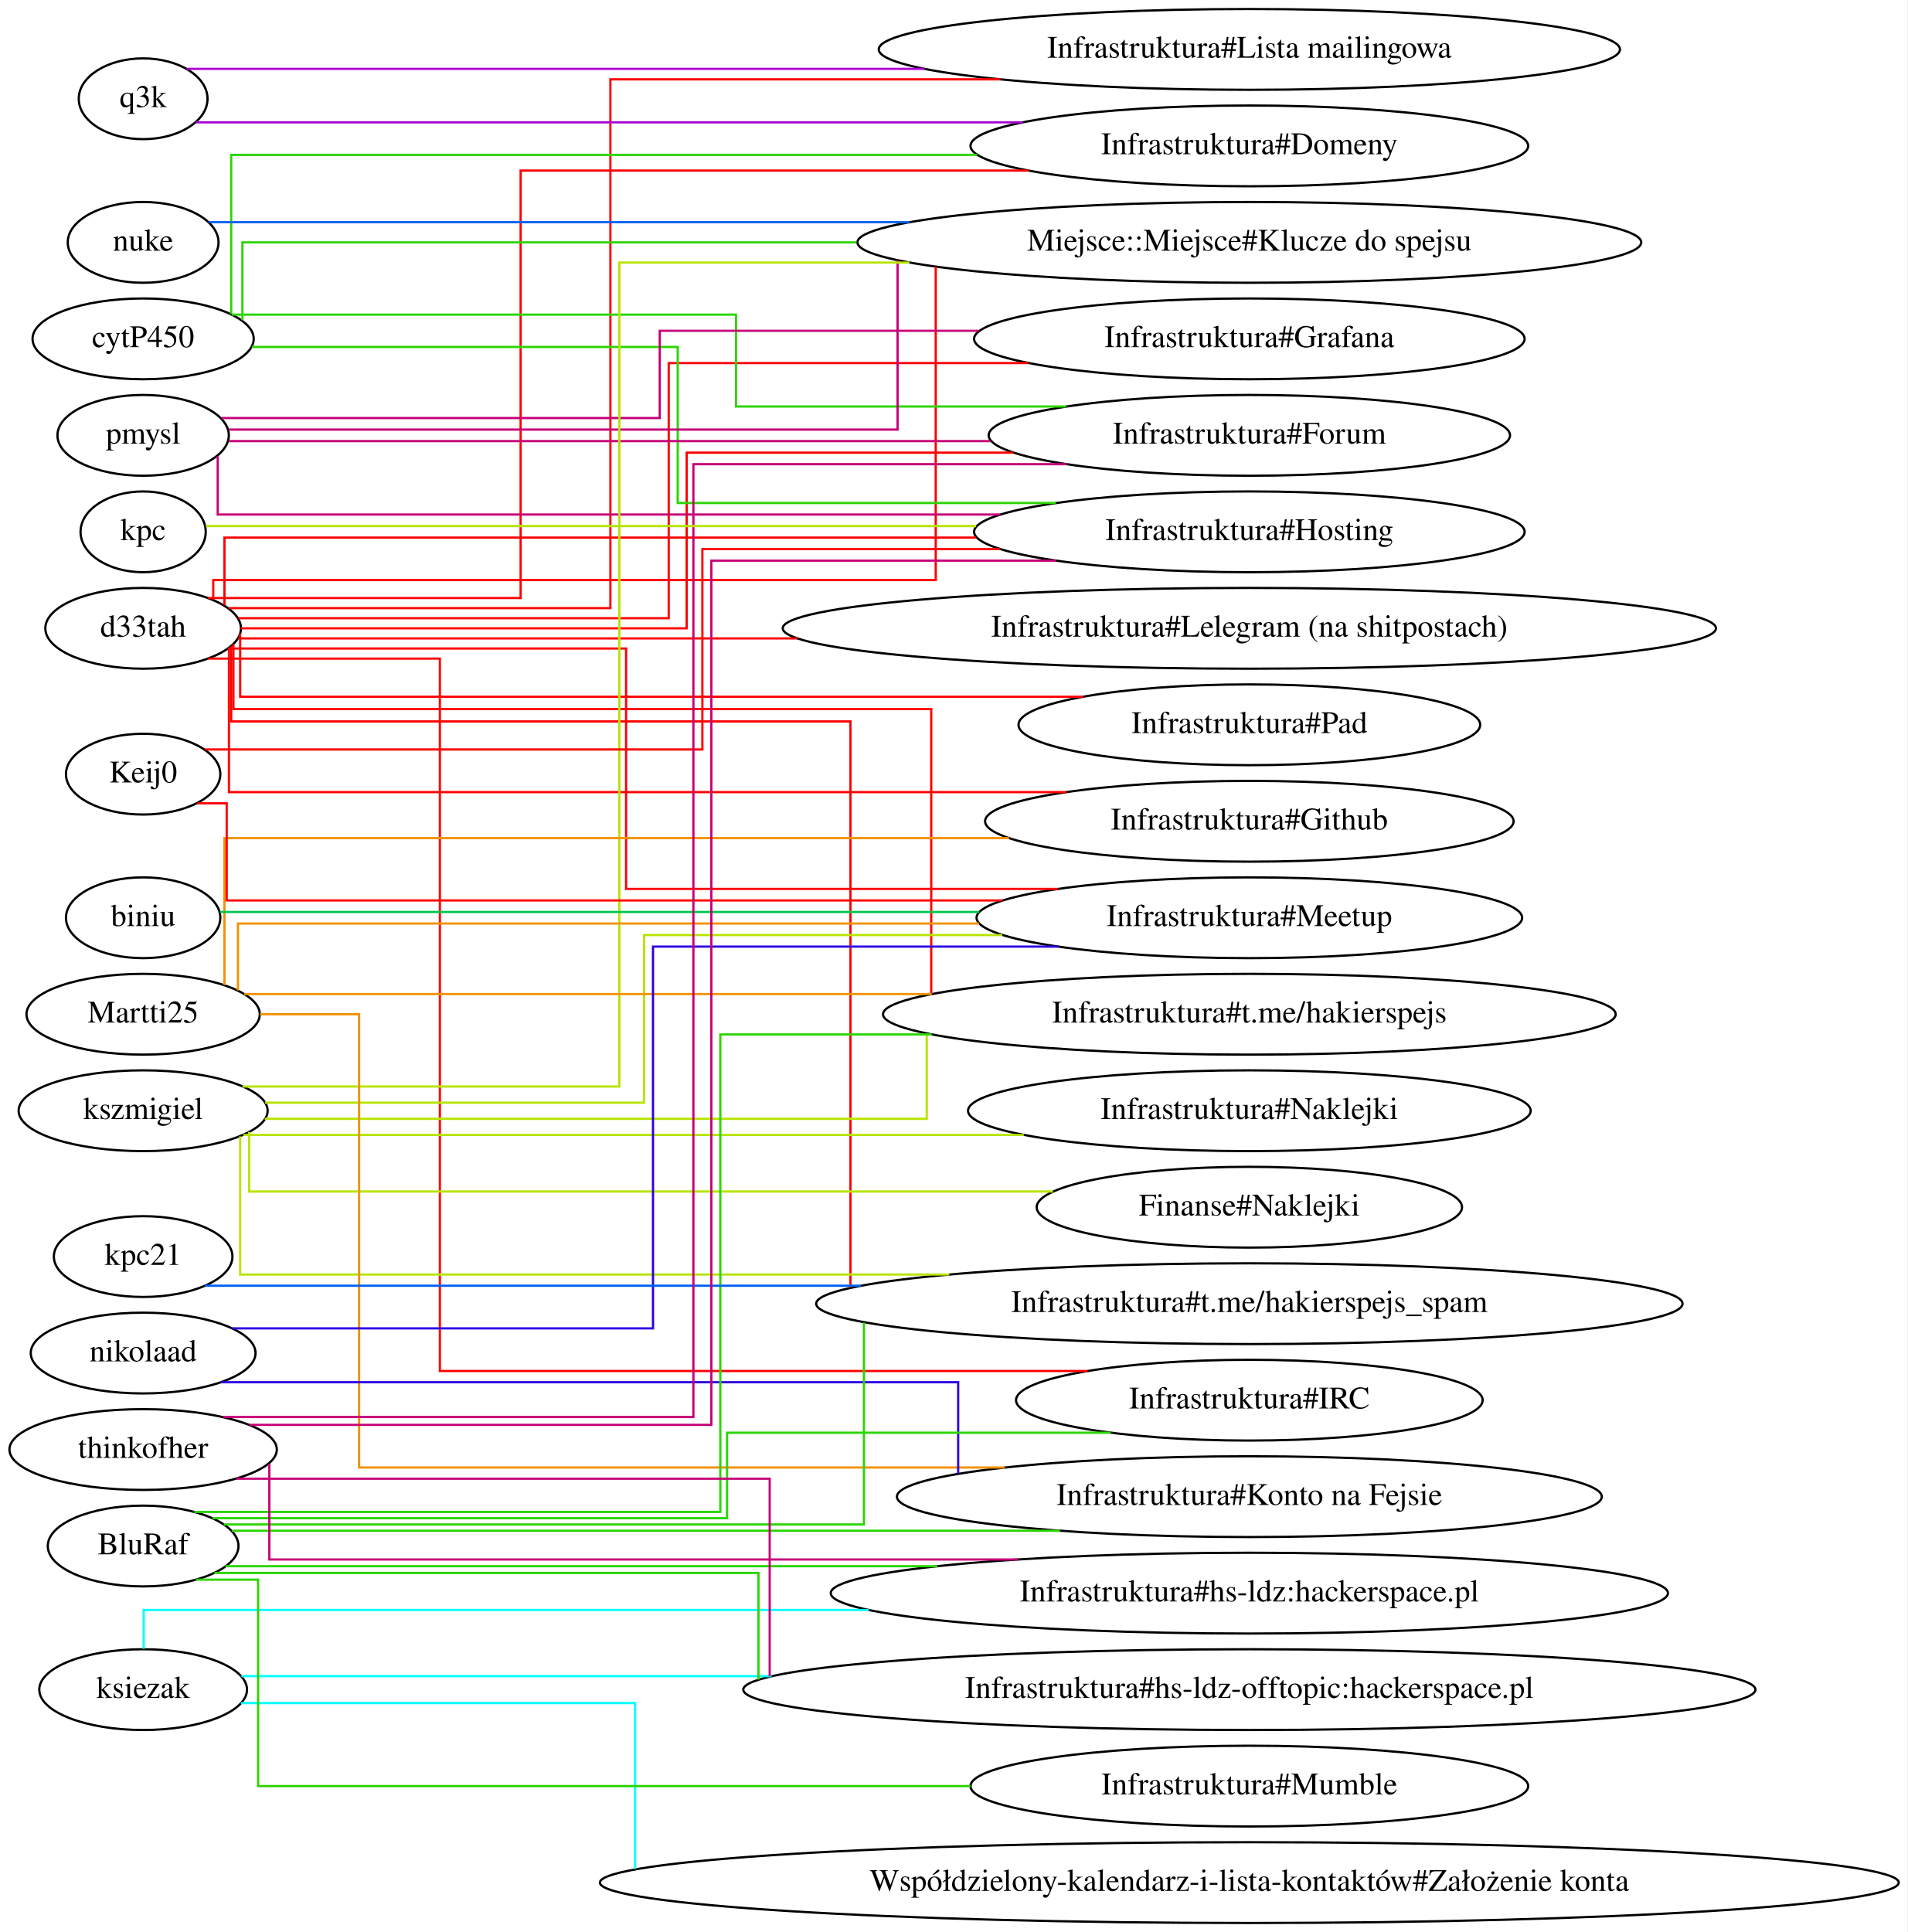
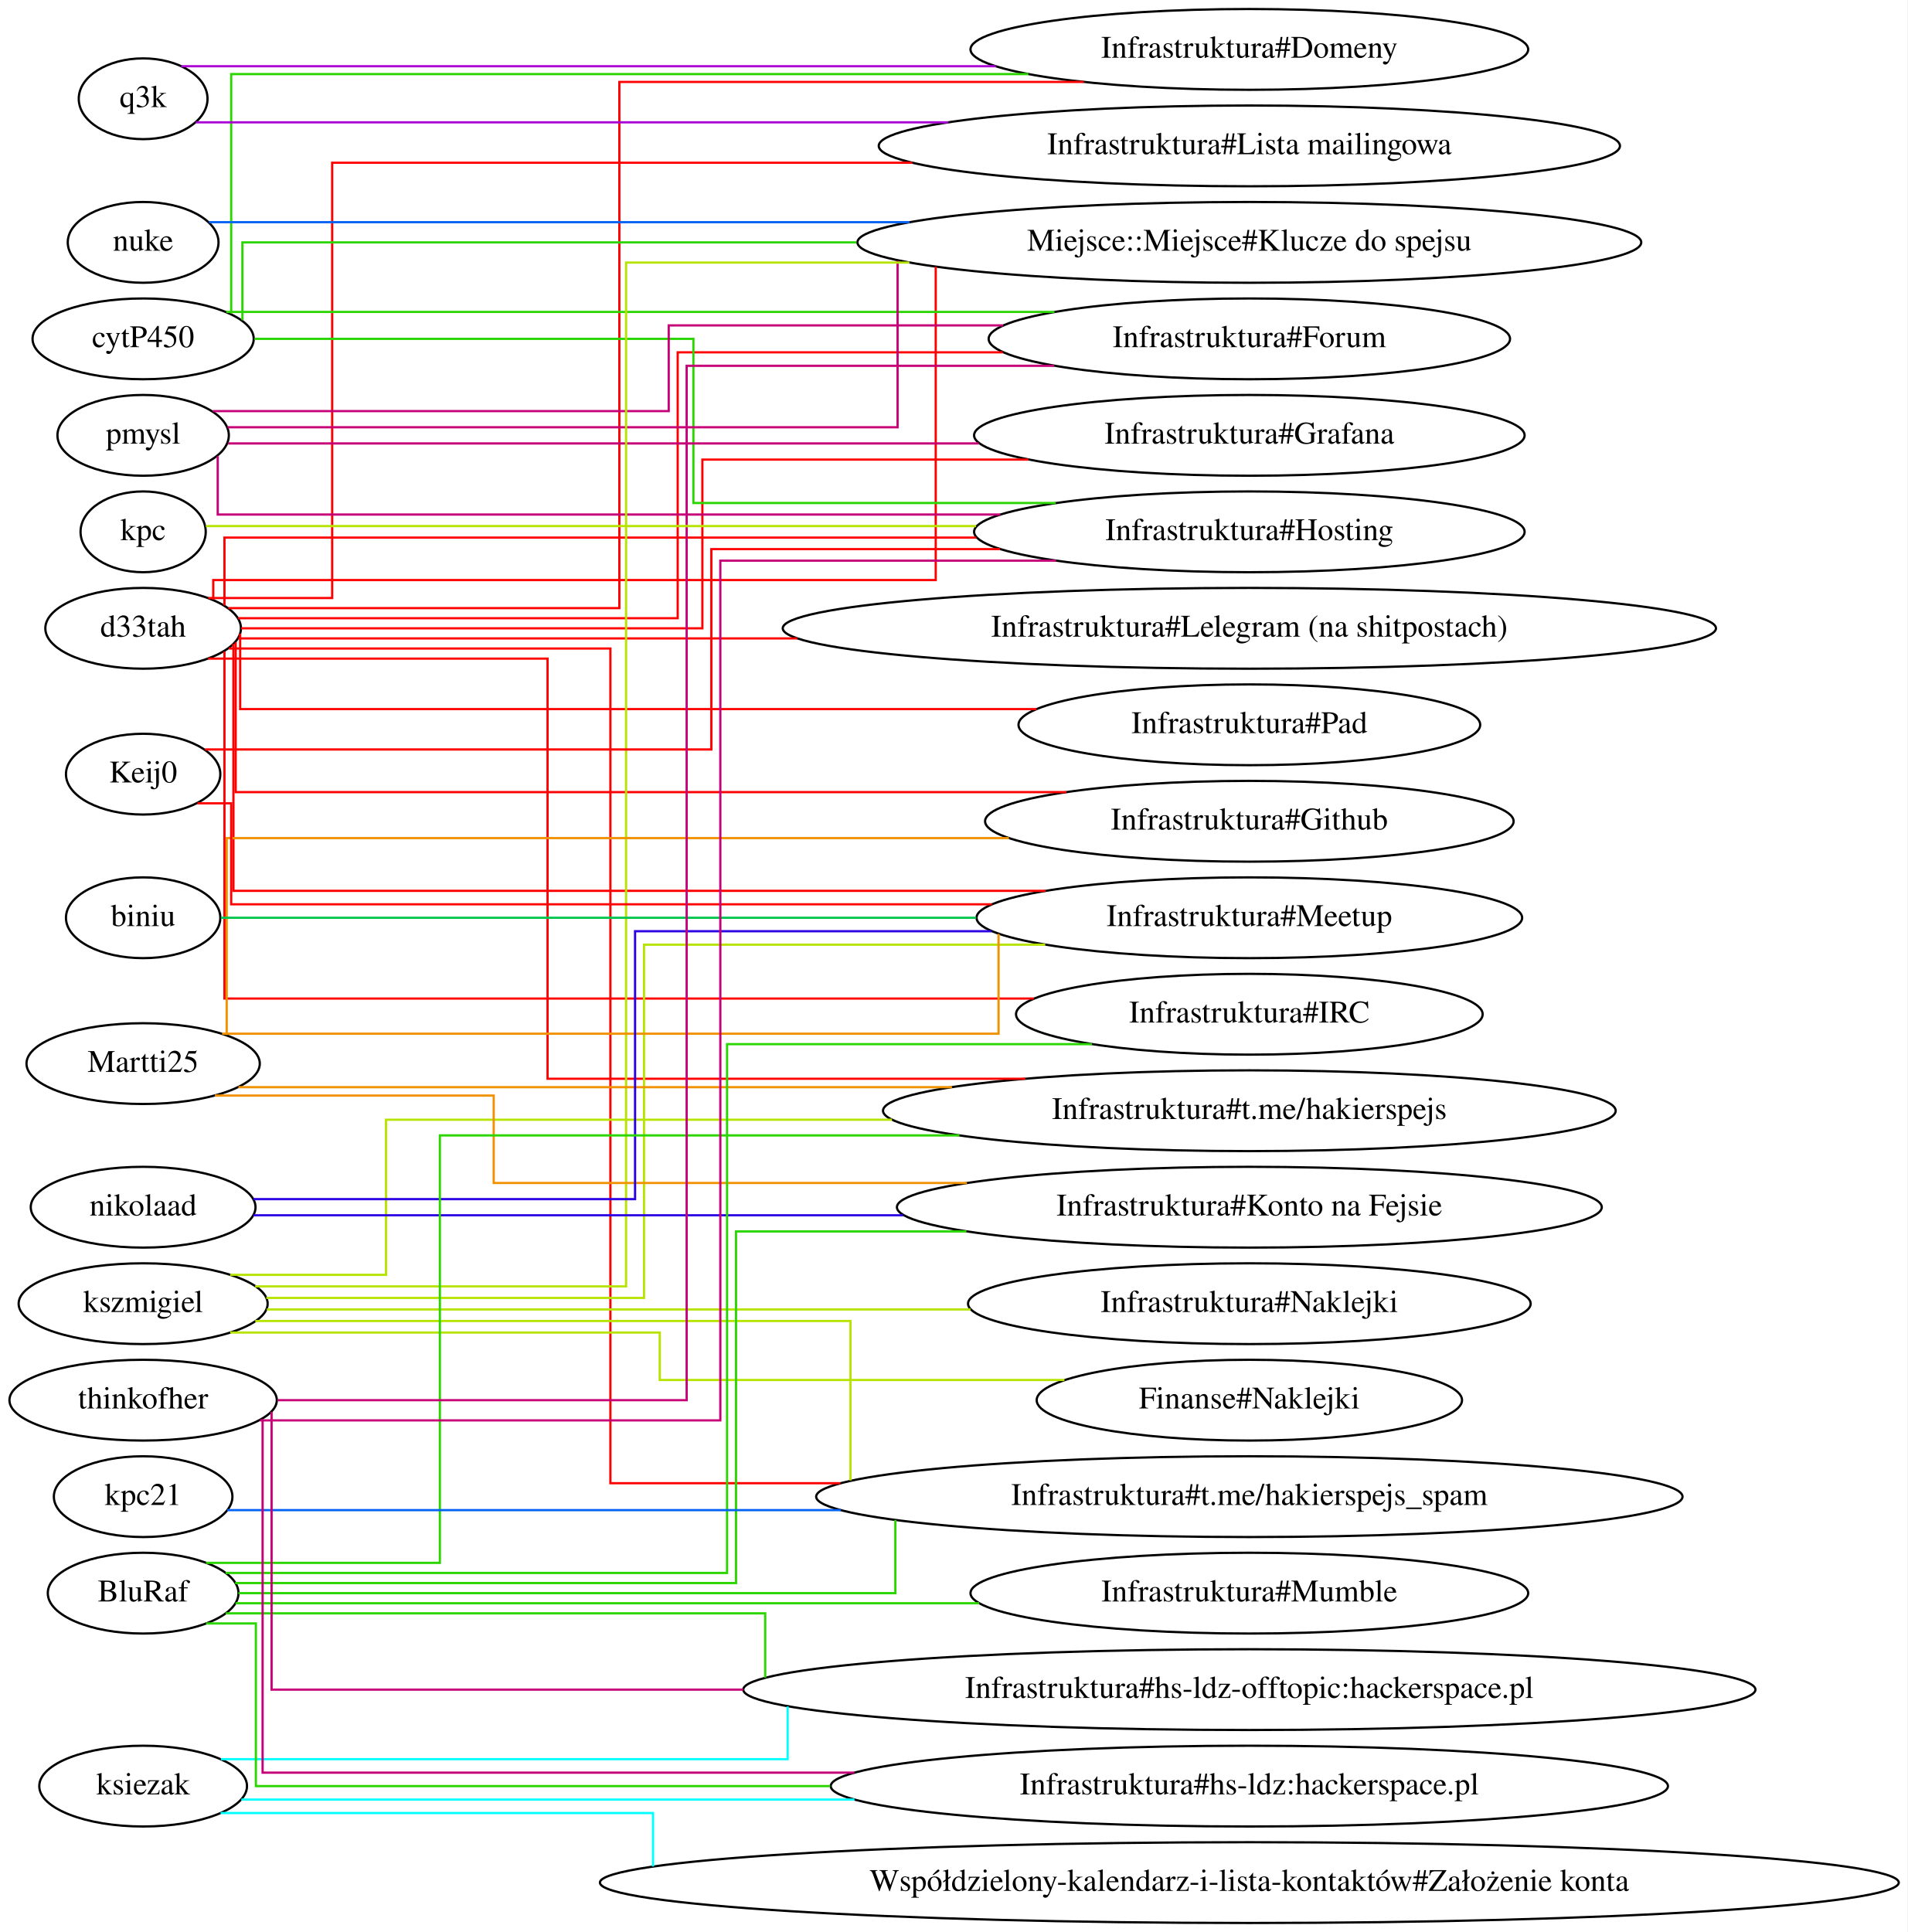
<svg xmlns="http://www.w3.org/2000/svg" width="850pt" height="861pt" viewBox="0.00 0.00 850.04 861.00">
  <g id="graph0" class="graph" transform="scale(1 1) rotate(0) translate(4 857)">
    <polygon fill="#ffffff" stroke="transparent" points="-4,4 -4,-857 846.038,-857 846.038,4 -4,4" />
    <g id="node1" class="node">
      <ellipse fill="none" stroke="#000000" cx="59.795" cy="-577" rx="43.592" ry="18" />
      <text text-anchor="middle" x="59.795" y="-573.3" font-family="Times,serif" font-size="14.00" fill="#000000">d33tah</text>
    </g>
    <g id="node2" class="node">
      <ellipse fill="none" stroke="#000000" cx="552.814" cy="-491" rx="117.779" ry="18" />
      <text text-anchor="middle" x="552.814" y="-487.3" font-family="Times,serif" font-size="14.00" fill="#000000">Infrastruktura#Github</text>
    </g>
    <g id="edge1" class="edge">
-       <path fill="none" stroke="#ff0000" d="M98.038,-568.339C98.038,-549.002 98.038,-504 98.038,-504 98.038,-504 340.375,-504 471.247,-504" />
+       <path fill="none" stroke="#ff0000" d="M101.038,-570.776C101.038,-553.123 101.038,-504 101.038,-504 101.038,-504 341.133,-504 471.262,-504" />
    </g>
    <g id="node3" class="node">
-       <ellipse fill="none" stroke="#000000" cx="552.814" cy="-233" rx="103.981" ry="18" />
-       <text text-anchor="middle" x="552.814" y="-229.3" font-family="Times,serif" font-size="14.00" fill="#000000">Infrastruktura#IRC</text>
+       <ellipse fill="none" stroke="#000000" cx="552.814" cy="-362" rx="163.271" ry="18" />
+       <text text-anchor="middle" x="552.814" y="-358.3" font-family="Times,serif" font-size="14.00" fill="#000000">Infrastruktura#t.me/hakierspejs</text>
    </g>
    <g id="edge2" class="edge">
-       <path fill="none" stroke="#ff0000" d="M88.816,-563.5C127.744,-563.5 192.038,-563.5 192.038,-563.5 192.038,-563.5 192.038,-246 192.038,-246 192.038,-246 375.389,-246 480.673,-246" />
+       <path fill="none" stroke="#ff0000" d="M88.754,-563.5C139.704,-563.5 240.038,-563.5 240.038,-563.5 240.038,-563.5 240.038,-376.25 240.038,-376.25 240.038,-376.25 361.454,-376.25 452.99,-376.25" />
    </g>
    <g id="node4" class="node">
+       <ellipse fill="none" stroke="#000000" cx="552.814" cy="-749" rx="174.669" ry="18" />
+       <text text-anchor="middle" x="552.814" y="-745.3" font-family="Times,serif" font-size="14.00" fill="#000000">Miejsce::Miejsce#Klucze do spejsu</text>
+     </g>
+     <g id="edge3" class="edge">
+       <path fill="none" stroke="#ff0000" d="M91.038,-589.755C91.038,-594.385 91.038,-598.5 91.038,-598.5 91.038,-598.5 413.038,-598.5 413.038,-598.5 413.038,-598.5 413.038,-703.668 413.038,-738.176" />
+     </g>
+     <g id="node5" class="node">
+       <ellipse fill="none" stroke="#000000" cx="552.814" cy="-706" rx="116.18" ry="18" />
+       <text text-anchor="middle" x="552.814" y="-702.3" font-family="Times,serif" font-size="14.00" fill="#000000">Infrastruktura#Forum</text>
+     </g>
+     <g id="edge4" class="edge">
+       <path fill="none" stroke="#ff0000" d="M102.113,-581.5C170.575,-581.5 298.038,-581.5 298.038,-581.5 298.038,-581.5 298.038,-700 298.038,-700 298.038,-700 373.962,-700 442.917,-700" />
+     </g>
+     <g id="node6" class="node">
+       <ellipse fill="none" stroke="#000000" cx="552.814" cy="-448" rx="121.578" ry="18" />
+       <text text-anchor="middle" x="552.814" y="-444.3" font-family="Times,serif" font-size="14.00" fill="#000000">Infrastruktura#Meetup</text>
+     </g>
+     <g id="edge5" class="edge">
+       <path fill="none" stroke="#ff0000" d="M100.038,-570.032C100.038,-544.844 100.038,-460 100.038,-460 100.038,-460 329.829,-460 462.004,-460" />
+     </g>
+     <g id="node7" class="node">
+       <ellipse fill="none" stroke="#000000" cx="552.814" cy="-405" rx="103.981" ry="18" />
+       <text text-anchor="middle" x="552.814" y="-401.3" font-family="Times,serif" font-size="14.00" fill="#000000">Infrastruktura#IRC</text>
+     </g>
+     <g id="edge6" class="edge">
+       <path fill="none" stroke="#ff0000" d="M96.038,-566.678C96.038,-530.556 96.038,-412 96.038,-412 96.038,-412 322.803,-412 456.78,-412" />
+     </g>
+     <g id="node8" class="node">
      <ellipse fill="none" stroke="#000000" cx="552.814" cy="-620" rx="122.678" ry="18" />
      <text text-anchor="middle" x="552.814" y="-616.3" font-family="Times,serif" font-size="14.00" fill="#000000">Infrastruktura#Hosting</text>
    </g>
-     <g id="edge3" class="edge">
+     <g id="edge7" class="edge">
      <path fill="none" stroke="#ff0000" d="M96.038,-587.202C96.038,-599.178 96.038,-617.429 96.038,-617.429 96.038,-617.429 295.693,-617.429 431.006,-617.429" />
    </g>
-     <g id="node5" class="node">
-       <ellipse fill="none" stroke="#000000" cx="552.814" cy="-706" rx="122.678" ry="18" />
-       <text text-anchor="middle" x="552.814" y="-702.3" font-family="Times,serif" font-size="14.00" fill="#000000">Infrastruktura#Grafana</text>
-     </g>
-     <g id="edge4" class="edge">
-       <path fill="none" stroke="#ff0000" d="M102.214,-581.5C169.717,-581.5 294.038,-581.5 294.038,-581.5 294.038,-581.5 294.038,-695.2 294.038,-695.2 294.038,-695.2 381.114,-695.2 454.243,-695.2" />
-     </g>
-     <g id="node6" class="node">
-       <ellipse fill="none" stroke="#000000" cx="552.814" cy="-835" rx="165.171" ry="18" />
-       <text text-anchor="middle" x="552.814" y="-831.3" font-family="Times,serif" font-size="14.00" fill="#000000">Infrastruktura#Lista mailingowa</text>
-     </g>
-     <g id="edge5" class="edge">
-       <path fill="none" stroke="#ff0000" d="M97.99,-586C158.108,-586 268.038,-586 268.038,-586 268.038,-586 268.038,-821.667 268.038,-821.667 268.038,-821.667 361.936,-821.667 441.897,-821.667" />
-     </g>
-     <g id="node7" class="node">
-       <ellipse fill="none" stroke="#000000" cx="552.814" cy="-276" rx="193.066" ry="18" />
-       <text text-anchor="middle" x="552.814" y="-272.3" font-family="Times,serif" font-size="14.00" fill="#000000">Infrastruktura#t.me/hakierspejs_spam</text>
-     </g>
-     <g id="edge6" class="edge">
-       <path fill="none" stroke="#ff0000" d="M99.038,-568.998C99.038,-556.939 99.038,-535.5 99.038,-535.5 99.038,-535.5 375.038,-535.5 375.038,-535.5 375.038,-535.5 375.038,-325.123 375.038,-283.211" />
-     </g>
-     <g id="node8" class="node">
-       <ellipse fill="none" stroke="#000000" cx="552.814" cy="-448" rx="121.578" ry="18" />
-       <text text-anchor="middle" x="552.814" y="-444.3" font-family="Times,serif" font-size="14.00" fill="#000000">Infrastruktura#Meetup</text>
-     </g>
-     <g id="edge7" class="edge">
-       <path fill="none" stroke="#ff0000" d="M97.78,-568C159.572,-568 275.038,-568 275.038,-568 275.038,-568 275.038,-460.857 275.038,-460.857 275.038,-460.857 385.931,-460.857 467.584,-460.857" />
-     </g>
    <g id="node9" class="node">
+       <ellipse fill="none" stroke="#000000" cx="552.814" cy="-835" rx="124.278" ry="18" />
+       <text text-anchor="middle" x="552.814" y="-831.3" font-family="Times,serif" font-size="14.00" fill="#000000">Infrastruktura#Domeny</text>
+     </g>
+     <g id="edge8" class="edge">
+       <path fill="none" stroke="#ff0000" d="M97.74,-586C158.788,-586 272.038,-586 272.038,-586 272.038,-586 272.038,-820.5 272.038,-820.5 272.038,-820.5 395.854,-820.5 479.043,-820.5" />
+     </g>
+     <g id="node10" class="node">
+       <ellipse fill="none" stroke="#000000" cx="552.814" cy="-792" rx="165.171" ry="18" />
+       <text text-anchor="middle" x="552.814" y="-788.3" font-family="Times,serif" font-size="14.00" fill="#000000">Infrastruktura#Lista mailingowa</text>
+     </g>
+     <g id="edge9" class="edge">
+       <path fill="none" stroke="#ff0000" d="M88.787,-590.5C113.155,-590.5 144.038,-590.5 144.038,-590.5 144.038,-590.5 144.038,-784.5 144.038,-784.5 144.038,-784.5 286.022,-784.5 402.632,-784.5" />
+     </g>
+     <g id="node11" class="node">
      <ellipse fill="none" stroke="#000000" cx="552.814" cy="-534" rx="102.882" ry="18" />
      <text text-anchor="middle" x="552.814" y="-530.3" font-family="Times,serif" font-size="14.00" fill="#000000">Infrastruktura#Pad</text>
    </g>
-     <g id="edge8" class="edge">
-       <path fill="none" stroke="#ff0000" d="M103.038,-574.607C103.038,-567.417 103.038,-546.5 103.038,-546.5 103.038,-546.5 351.12,-546.5 478.794,-546.5" />
-     </g>
-     <g id="node10" class="node">
-       <ellipse fill="none" stroke="#000000" cx="552.814" cy="-405" rx="163.271" ry="18" />
-       <text text-anchor="middle" x="552.814" y="-401.3" font-family="Times,serif" font-size="14.00" fill="#000000">Infrastruktura#t.me/hakierspejs</text>
-     </g>
-     <g id="edge9" class="edge">
-       <path fill="none" stroke="#ff0000" d="M100.038,-570.059C100.038,-559.598 100.038,-541 100.038,-541 100.038,-541 411.038,-541 411.038,-541 411.038,-541 411.038,-444.18 411.038,-413.923" />
-     </g>
-     <g id="node11" class="node">
-       <ellipse fill="none" stroke="#000000" cx="552.814" cy="-792" rx="124.278" ry="18" />
-       <text text-anchor="middle" x="552.814" y="-788.3" font-family="Times,serif" font-size="14.00" fill="#000000">Infrastruktura#Domeny</text>
-     </g>
    <g id="edge10" class="edge">
-       <path fill="none" stroke="#ff0000" d="M88.717,-590.5C136.82,-590.5 228.038,-590.5 228.038,-590.5 228.038,-590.5 228.038,-781 228.038,-781 228.038,-781 358.899,-781 454.489,-781" />
+       <path fill="none" stroke="#ff0000" d="M103.038,-574.638C103.038,-566.629 103.038,-541 103.038,-541 103.038,-541 326.018,-541 457.978,-541" />
    </g>
    <g id="node12" class="node">
-       <ellipse fill="none" stroke="#000000" cx="552.814" cy="-663" rx="116.18" ry="18" />
-       <text text-anchor="middle" x="552.814" y="-659.3" font-family="Times,serif" font-size="14.00" fill="#000000">Infrastruktura#Forum</text>
+       <ellipse fill="none" stroke="#000000" cx="552.814" cy="-663" rx="122.678" ry="18" />
+       <text text-anchor="middle" x="552.814" y="-659.3" font-family="Times,serif" font-size="14.00" fill="#000000">Infrastruktura#Grafana</text>
    </g>
    <g id="edge11" class="edge">
-       <path fill="none" stroke="#ff0000" d="M103.383,-577C173.126,-577 302.038,-577 302.038,-577 302.038,-577 302.038,-655.286 302.038,-655.286 302.038,-655.286 378.925,-655.286 447.552,-655.286" />
+       <path fill="none" stroke="#ff0000" d="M103.495,-577C174.977,-577 309.038,-577 309.038,-577 309.038,-577 309.038,-652.2 309.038,-652.2 309.038,-652.2 386.707,-652.2 454.363,-652.2" />
    </g>
    <g id="node13" class="node">
-       <ellipse fill="none" stroke="#000000" cx="552.814" cy="-749" rx="174.669" ry="18" />
-       <text text-anchor="middle" x="552.814" y="-745.3" font-family="Times,serif" font-size="14.00" fill="#000000">Miejsce::Miejsce#Klucze do spejsu</text>
-     </g>
-     <g id="edge12" class="edge">
-       <path fill="none" stroke="#ff0000" d="M91.038,-589.755C91.038,-594.385 91.038,-598.5 91.038,-598.5 91.038,-598.5 413.038,-598.5 413.038,-598.5 413.038,-598.5 413.038,-703.668 413.038,-738.176" />
-     </g>
-     <g id="node14" class="node">
      <ellipse fill="none" stroke="#000000" cx="552.814" cy="-577" rx="207.963" ry="18" />
      <text text-anchor="middle" x="552.814" y="-573.3" font-family="Times,serif" font-size="14.00" fill="#000000">Infrastruktura#Lelegram (na shitpostach)</text>
    </g>
+     <g id="edge12" class="edge">
+       <path fill="none" stroke="#ff0000" d="M102.256,-572.5C157.787,-572.5 258.898,-572.5 351.284,-572.5" />
+     </g>
+     <g id="node14" class="node">
+       <ellipse fill="none" stroke="#000000" cx="552.814" cy="-190" rx="193.066" ry="18" />
+       <text text-anchor="middle" x="552.814" y="-186.3" font-family="Times,serif" font-size="14.00" fill="#000000">Infrastruktura#t.me/hakierspejs_spam</text>
+     </g>
    <g id="edge13" class="edge">
-       <path fill="none" stroke="#ff0000" d="M102.256,-572.5C157.787,-572.5 258.898,-572.5 351.284,-572.5" />
+       <path fill="none" stroke="#ff0000" d="M97.99,-568C158.108,-568 268.038,-568 268.038,-568 268.038,-568 268.038,-196 268.038,-196 268.038,-196 314.812,-196 370.446,-196" />
    </g>
    <g id="node15" class="node">
      <ellipse fill="none" stroke="#000000" cx="59.795" cy="-706" rx="49.291" ry="18" />
      <text text-anchor="middle" x="59.795" y="-702.3" font-family="Times,serif" font-size="14.00" fill="#000000">cytP450</text>
    </g>
+     <g id="edge14" class="edge">
+       <path fill="none" stroke="#2bd500" d="M104.038,-714.291C104.038,-726.786 104.038,-749 104.038,-749 104.038,-749 251.76,-749 377.699,-749" />
+     </g>
+     <g id="edge15" class="edge">
+       <path fill="none" stroke="#2bd500" d="M96.851,-718C174.67,-718 356.895,-718 465.955,-718" />
+     </g>
    <g id="edge17" class="edge">
-       <path fill="none" stroke="#2bd500" d="M108.294,-702.4C177.953,-702.4 298.038,-702.4 298.038,-702.4 298.038,-702.4 298.038,-632.857 298.038,-632.857 298.038,-632.857 392.646,-632.857 466.558,-632.857" />
-     </g>
-     <g id="edge15" class="edge">
-       <path fill="none" stroke="#2bd500" d="M99.038,-717.059C99.038,-739.441 99.038,-788 99.038,-788 99.038,-788 297.089,-788 431.508,-788" />
-     </g>
-     <g id="edge14" class="edge">
-       <path fill="none" stroke="#2bd500" d="M99.355,-716.8C173.07,-716.8 324.038,-716.8 324.038,-716.8 324.038,-716.8 324.038,-675.857 324.038,-675.857 324.038,-675.857 405.488,-675.857 471.189,-675.857" />
+       <path fill="none" stroke="#2bd500" d="M109.423,-706C181.084,-706 305.038,-706 305.038,-706 305.038,-706 305.038,-632.857 305.038,-632.857 305.038,-632.857 394.994,-632.857 466.502,-632.857" />
    </g>
    <g id="edge16" class="edge">
-       <path fill="none" stroke="#2bd500" d="M104.038,-714.291C104.038,-726.786 104.038,-749 104.038,-749 104.038,-749 251.76,-749 377.699,-749" />
+       <path fill="none" stroke="#2bd500" d="M99.038,-717.314C99.038,-746.849 99.038,-824 99.038,-824 99.038,-824 320.892,-824 454.351,-824" />
    </g>
    <g id="node16" class="node">
      <ellipse fill="none" stroke="#000000" cx="59.795" cy="-749" rx="33.595" ry="18" />
      <text text-anchor="middle" x="59.795" y="-745.3" font-family="Times,serif" font-size="14.00" fill="#000000">nuke</text>
    </g>
    <g id="edge18" class="edge">
      <path fill="none" stroke="#0061f2" d="M89.159,-758C149.38,-758 290.525,-758 401.378,-758" />
    </g>
    <g id="node17" class="node">
      <ellipse fill="none" stroke="#000000" cx="59.795" cy="-663" rx="38.194" ry="18" />
      <text text-anchor="middle" x="59.795" y="-659.3" font-family="Times,serif" font-size="14.00" fill="#000000">pmysl</text>
    </g>
+     <g id="edge19" class="edge">
+       <path fill="none" stroke="#c60077" d="M97.387,-666.6C185.129,-666.6 396.038,-666.6 396.038,-666.6 396.038,-666.6 396.038,-719.956 396.038,-740.798" />
+     </g>
+     <g id="edge21" class="edge">
+       <path fill="none" stroke="#c60077" d="M90.9,-673.8C154.619,-673.8 294.038,-673.8 294.038,-673.8 294.038,-673.8 294.038,-712 294.038,-712 294.038,-712 372.54,-712 443.07,-712" />
+     </g>
    <g id="edge22" class="edge">
      <path fill="none" stroke="#c60077" d="M93.038,-653.729C93.038,-643.274 93.038,-627.714 93.038,-627.714 93.038,-627.714 305.748,-627.714 441.808,-627.714" />
    </g>
-     <g id="edge19" class="edge">
-       <path fill="none" stroke="#c60077" d="M94.764,-670.714C159.174,-670.714 290.038,-670.714 290.038,-670.714 290.038,-670.714 290.038,-709.6 290.038,-709.6 290.038,-709.6 363.114,-709.6 432.193,-709.6" />
-     </g>
    <g id="edge20" class="edge">
-       <path fill="none" stroke="#c60077" d="M98.071,-660.429C170.017,-660.429 328.013,-660.429 437.415,-660.429" />
-     </g>
-     <g id="edge21" class="edge">
-       <path fill="none" stroke="#c60077" d="M98.039,-665.571C186.168,-665.571 396.038,-665.571 396.038,-665.571 396.038,-665.571 396.038,-720.119 396.038,-741" />
+       <path fill="none" stroke="#c60077" d="M97.662,-659.4C168.294,-659.4 322.871,-659.4 432.235,-659.4" />
    </g>
    <g id="node18" class="node">
-       <ellipse fill="none" stroke="#000000" cx="59.795" cy="-362" rx="55.491" ry="18" />
-       <text text-anchor="middle" x="59.795" y="-358.3" font-family="Times,serif" font-size="14.00" fill="#000000">kszmigiel</text>
+       <ellipse fill="none" stroke="#000000" cx="59.795" cy="-276" rx="55.491" ry="18" />
+       <text text-anchor="middle" x="59.795" y="-272.3" font-family="Times,serif" font-size="14.00" fill="#000000">kszmigiel</text>
    </g>
    <g id="edge23" class="edge">
-       <path fill="none" stroke="#b6e400" d="M103.038,-350.594C103.038,-330.062 103.038,-289 103.038,-289 103.038,-289 286.502,-289 419.084,-289" />
+       <path fill="none" stroke="#b6e400" d="M98.567,-288.857C129.627,-288.857 168.038,-288.857 168.038,-288.857 168.038,-288.857 168.038,-358 168.038,-358 168.038,-358 287.679,-358 393.533,-358" />
+     </g>
+     <g id="edge25" class="edge">
+       <path fill="none" stroke="#b6e400" d="M109.717,-283.714C173.302,-283.714 275.038,-283.714 275.038,-283.714 275.038,-283.714 275.038,-740 275.038,-740 275.038,-740 336.327,-740 401.327,-740" />
+     </g>
+     <g id="edge26" class="edge">
+       <path fill="none" stroke="#b6e400" d="M114.692,-278.571C180.792,-278.571 283.038,-278.571 283.038,-278.571 283.038,-278.571 283.038,-436 283.038,-436 283.038,-436 383.537,-436 461.856,-436" />
+     </g>
+     <g id="edge28" class="edge">
+       <path fill="none" stroke="#b6e400" d="M109.746,-268.286C198.636,-268.286 375.038,-268.286 375.038,-268.286 375.038,-268.286 375.038,-216.605 375.038,-197.225" />
+     </g>
+     <g id="node19" class="node">
+       <ellipse fill="none" stroke="#000000" cx="552.814" cy="-276" rx="125.378" ry="18" />
+       <text text-anchor="middle" x="552.814" y="-272.3" font-family="Times,serif" font-size="14.00" fill="#000000">Infrastruktura#Naklejki</text>
    </g>
    <g id="edge24" class="edge">
-       <path fill="none" stroke="#b6e400" d="M114.121,-365.6C180.201,-365.6 283.038,-365.6 283.038,-365.6 283.038,-365.6 283.038,-440.286 283.038,-440.286 283.038,-440.286 368.101,-440.286 442.697,-440.286" />
+       <path fill="none" stroke="#b6e400" d="M114.915,-273.429C190.297,-273.429 327.681,-273.429 428.529,-273.429" />
+     </g>
+     <g id="node20" class="node">
+       <ellipse fill="none" stroke="#000000" cx="552.814" cy="-233" rx="94.783" ry="18" />
+       <text text-anchor="middle" x="552.814" y="-229.3" font-family="Times,serif" font-size="14.00" fill="#000000">Finanse#Naklejki</text>
    </g>
    <g id="edge27" class="edge">
-       <path fill="none" stroke="#b6e400" d="M113.981,-358.4C212.077,-358.4 409.038,-358.4 409.038,-358.4 409.038,-358.4 409.038,-383 409.038,-396.453" />
-     </g>
-     <g id="edge25" class="edge">
-       <path fill="none" stroke="#b6e400" d="M104.029,-372.8C166.232,-372.8 272.038,-372.8 272.038,-372.8 272.038,-372.8 272.038,-740 272.038,-740 272.038,-740 335.024,-740 401.331,-740" />
-     </g>
-     <g id="node19" class="node">
-       <ellipse fill="none" stroke="#000000" cx="552.814" cy="-362" rx="125.378" ry="18" />
-       <text text-anchor="middle" x="552.814" y="-358.3" font-family="Times,serif" font-size="14.00" fill="#000000">Infrastruktura#Naklejki</text>
-     </g>
-     <g id="edge26" class="edge">
-       <path fill="none" stroke="#b6e400" d="M104.416,-351.2C182.519,-351.2 345.804,-351.2 452.286,-351.2" />
-     </g>
-     <g id="node20" class="node">
-       <ellipse fill="none" stroke="#000000" cx="552.814" cy="-319" rx="94.783" ry="18" />
-       <text text-anchor="middle" x="552.814" y="-315.3" font-family="Times,serif" font-size="14.00" fill="#000000">Finanse#Naklejki</text>
-     </g>
-     <g id="edge28" class="edge">
-       <path fill="none" stroke="#b6e400" d="M107.038,-352.541C107.038,-341.875 107.038,-326 107.038,-326 107.038,-326 335.453,-326 465.275,-326" />
+       <path fill="none" stroke="#b6e400" d="M98.592,-263.143C164.21,-263.143 290.038,-263.143 290.038,-263.143 290.038,-263.143 290.038,-242 290.038,-242 290.038,-242 393.327,-242 470.391,-242" />
    </g>
    <g id="node21" class="node">
-       <ellipse fill="none" stroke="#000000" cx="59.795" cy="-104" rx="46.292" ry="18" />
-       <text text-anchor="middle" x="59.795" y="-100.3" font-family="Times,serif" font-size="14.00" fill="#000000">ksiezak</text>
+       <ellipse fill="none" stroke="#000000" cx="59.795" cy="-61" rx="46.292" ry="18" />
+       <text text-anchor="middle" x="59.795" y="-57.3" font-family="Times,serif" font-size="14.00" fill="#000000">ksiezak</text>
    </g>
    <g id="node22" class="node">
-       <ellipse fill="none" stroke="#000000" cx="552.814" cy="-147" rx="186.567" ry="18" />
-       <text text-anchor="middle" x="552.814" y="-143.3" font-family="Times,serif" font-size="14.00" fill="#000000">Infrastruktura#hs-ldz:hackerspace.pl</text>
+       <ellipse fill="none" stroke="#000000" cx="552.814" cy="-18" rx="289.449" ry="18" />
+       <text text-anchor="middle" x="552.814" y="-14.3" font-family="Times,serif" font-size="14.00" fill="#000000">Współdzielony-kalendarz-i-lista-kontaktów#Założenie konta</text>
    </g>
    <g id="edge29" class="edge">
-       <path fill="none" stroke="#00ffff" d="M60.038,-122.166C60.038,-130.9 60.038,-139.5 60.038,-139.5 60.038,-139.5 240.686,-139.5 383.228,-139.5" />
+       <path fill="none" stroke="#00ffff" d="M94.308,-49C157.879,-49 287.038,-49 287.038,-49 287.038,-49 287.038,-34.348 287.038,-25.19" />
    </g>
    <g id="node23" class="node">
      <ellipse fill="none" stroke="#000000" cx="552.814" cy="-104" rx="225.56" ry="18" />
      <text text-anchor="middle" x="552.814" y="-100.3" font-family="Times,serif" font-size="14.00" fill="#000000">Infrastruktura#hs-ldz-offtopic:hackerspace.pl</text>
    </g>
    <g id="edge30" class="edge">
-       <path fill="none" stroke="#00ffff" d="M103.547,-110C157.043,-110 251.414,-110 339.9,-110" />
+       <path fill="none" stroke="#00ffff" d="M94.443,-73C170.841,-73 347.038,-73 347.038,-73 347.038,-73 347.038,-87.321 347.038,-96.496" />
    </g>
    <g id="node24" class="node">
-       <ellipse fill="none" stroke="#000000" cx="552.814" cy="-18" rx="289.449" ry="18" />
-       <text text-anchor="middle" x="552.814" y="-14.3" font-family="Times,serif" font-size="14.00" fill="#000000">Współdzielony-kalendarz-i-lista-kontaktów#Założenie konta</text>
+       <ellipse fill="none" stroke="#000000" cx="552.814" cy="-61" rx="186.567" ry="18" />
+       <text text-anchor="middle" x="552.814" y="-57.3" font-family="Times,serif" font-size="14.00" fill="#000000">Infrastruktura#hs-ldz:hackerspace.pl</text>
    </g>
    <g id="edge31" class="edge">
-       <path fill="none" stroke="#00ffff" d="M103.372,-98C167.31,-98 279.038,-98 279.038,-98 279.038,-98 279.038,-42.618 279.038,-24.013" />
+       <path fill="none" stroke="#00ffff" d="M103.547,-55C164.584,-55 278.833,-55 376.84,-55" />
    </g>
    <g id="node25" class="node">
      <ellipse fill="none" stroke="#000000" cx="59.795" cy="-813" rx="28.695" ry="18" />
      <text text-anchor="middle" x="59.795" y="-809.3" font-family="Times,serif" font-size="14.00" fill="#000000">q3k</text>
    </g>
    <g id="edge32" class="edge">
-       <path fill="none" stroke="#ab00d5" d="M79.122,-826.333C133.154,-826.333 289.575,-826.333 408.012,-826.333" />
+       <path fill="none" stroke="#ab00d5" d="M76.766,-827.5C133.192,-827.5 317.839,-827.5 439.891,-827.5" />
    </g>
    <g id="edge33" class="edge">
-       <path fill="none" stroke="#ab00d5" d="M83.242,-802.5C148.354,-802.5 334.301,-802.5 451.726,-802.5" />
+       <path fill="none" stroke="#ab00d5" d="M83.242,-802.5C142.518,-802.5 301.936,-802.5 418.633,-802.5" />
    </g>
    <g id="node26" class="node">
-       <ellipse fill="none" stroke="#000000" cx="59.795" cy="-405" rx="51.991" ry="18" />
-       <text text-anchor="middle" x="59.795" y="-401.3" font-family="Times,serif" font-size="14.00" fill="#000000">Martti25</text>
+       <ellipse fill="none" stroke="#000000" cx="59.795" cy="-383" rx="51.991" ry="18" />
+       <text text-anchor="middle" x="59.795" y="-379.3" font-family="Times,serif" font-size="14.00" fill="#000000">Martti25</text>
+     </g>
+     <g id="edge34" class="edge">
+       <path fill="none" stroke="#f29100" d="M97.038,-395.728C97.038,-422.772 97.038,-483.5 97.038,-483.5 97.038,-483.5 310.936,-483.5 445.667,-483.5" />
+     </g>
+     <g id="edge36" class="edge">
+       <path fill="none" stroke="#f29100" d="M102.256,-372.5C172.152,-372.5 314.258,-372.5 420.287,-372.5" />
+     </g>
+     <g id="edge37" class="edge">
+       <path fill="none" stroke="#f29100" d="M94.978,-396.333C189.358,-396.333 441.038,-396.333 441.038,-396.333 441.038,-396.333 441.038,-426.619 441.038,-440.816" />
+     </g>
+     <g id="node27" class="node">
+       <ellipse fill="none" stroke="#000000" cx="552.814" cy="-319" rx="157.072" ry="18" />
+       <text text-anchor="middle" x="552.814" y="-315.3" font-family="Times,serif" font-size="14.00" fill="#000000">Infrastruktura#Konto na Fejsie</text>
    </g>
    <g id="edge35" class="edge">
-       <path fill="none" stroke="#f29100" d="M96.038,-417.963C96.038,-440.259 96.038,-483.5 96.038,-483.5 96.038,-483.5 310.711,-483.5 445.72,-483.5" />
-     </g>
-     <g id="edge36" class="edge">
-       <path fill="none" stroke="#f29100" d="M102.038,-415.622C102.038,-427.6 102.038,-445.429 102.038,-445.429 102.038,-445.429 298.78,-445.429 432.31,-445.429" />
-     </g>
-     <g id="edge37" class="edge">
-       <path fill="none" stroke="#f29100" d="M104.854,-414C173.611,-414 307.651,-414 411.268,-414" />
-     </g>
-     <g id="node27" class="node">
-       <ellipse fill="none" stroke="#000000" cx="552.814" cy="-190" rx="157.072" ry="18" />
-       <text text-anchor="middle" x="552.814" y="-186.3" font-family="Times,serif" font-size="14.00" fill="#000000">Infrastruktura#Konto na Fejsie</text>
-     </g>
-     <g id="edge34" class="edge">
-       <path fill="none" stroke="#f29100" d="M111.86,-405C134.537,-405 156.038,-405 156.038,-405 156.038,-405 156.038,-203 156.038,-203 156.038,-203 326.407,-203 443.868,-203" />
+       <path fill="none" stroke="#f29100" d="M91.79,-368.75C137.501,-368.75 216.038,-368.75 216.038,-368.75 216.038,-368.75 216.038,-329.8 216.038,-329.8 216.038,-329.8 331.276,-329.8 426.932,-329.8" />
    </g>
    <g id="node28" class="node">
      <ellipse fill="none" stroke="#000000" cx="59.795" cy="-448" rx="34.394" ry="18" />
      <text text-anchor="middle" x="59.795" y="-444.3" font-family="Times,serif" font-size="14.00" fill="#000000">biniu</text>
    </g>
    <g id="edge38" class="edge">
-       <path fill="none" stroke="#00c64f" d="M94.071,-450.571C162.967,-450.571 321.146,-450.571 432.413,-450.571" />
+       <path fill="none" stroke="#00c64f" d="M94.463,-448C163.286,-448 320.086,-448 431.067,-448" />
    </g>
    <g id="node29" class="node">
-       <ellipse fill="none" stroke="#000000" cx="59.795" cy="-254" rx="50.091" ry="18" />
-       <text text-anchor="middle" x="59.795" y="-250.3" font-family="Times,serif" font-size="14.00" fill="#000000">nikolaad</text>
+       <ellipse fill="none" stroke="#000000" cx="59.795" cy="-319" rx="50.091" ry="18" />
+       <text text-anchor="middle" x="59.795" y="-315.3" font-family="Times,serif" font-size="14.00" fill="#000000">nikolaad</text>
+     </g>
+     <g id="edge39" class="edge">
+       <path fill="none" stroke="#2e00e4" d="M108.997,-322.6C173.637,-322.6 279.038,-322.6 279.038,-322.6 279.038,-322.6 279.038,-442 279.038,-442 279.038,-442 362.976,-442 437.898,-442" />
    </g>
    <g id="edge40" class="edge">
-       <path fill="none" stroke="#2e00e4" d="M99.638,-265C164.81,-265 287.038,-265 287.038,-265 287.038,-265 287.038,-435.143 287.038,-435.143 287.038,-435.143 389.886,-435.143 467.624,-435.143" />
-     </g>
-     <g id="edge39" class="edge">
-       <path fill="none" stroke="#2e00e4" d="M94.624,-241C185.541,-241 423.038,-241 423.038,-241 423.038,-241 423.038,-215.223 423.038,-200.321" />
+       <path fill="none" stroke="#2e00e4" d="M108.87,-315.4C175.849,-315.4 298.95,-315.4 398.563,-315.4" />
    </g>
    <g id="node30" class="node">
      <ellipse fill="none" stroke="#000000" cx="59.795" cy="-512" rx="34.394" ry="18" />
      <text text-anchor="middle" x="59.795" y="-508.3" font-family="Times,serif" font-size="14.00" fill="#000000">Keij0</text>
    </g>
+     <g id="edge41" class="edge">
+       <path fill="none" stroke="#ff0000" d="M83.978,-499C92.054,-499 99.038,-499 99.038,-499 99.038,-499 99.038,-454 99.038,-454 99.038,-454 303.582,-454 438.014,-454" />
+     </g>
    <g id="edge42" class="edge">
-       <path fill="none" stroke="#ff0000" d="M87.42,-523C152.314,-523 309.038,-523 309.038,-523 309.038,-523 309.038,-612.286 309.038,-612.286 309.038,-612.286 377.333,-612.286 441.626,-612.286" />
-     </g>
-     <g id="edge41" class="edge">
-       <path fill="none" stroke="#ff0000" d="M84.012,-499C91.126,-499 97.038,-499 97.038,-499 97.038,-499 97.038,-455.714 97.038,-455.714 97.038,-455.714 307.898,-455.714 442.774,-455.714" />
+       <path fill="none" stroke="#ff0000" d="M87.378,-523C153.013,-523 313.038,-523 313.038,-523 313.038,-523 313.038,-612.286 313.038,-612.286 313.038,-612.286 378.979,-612.286 441.7,-612.286" />
    </g>
    <g id="node31" class="node">
-       <ellipse fill="none" stroke="#000000" cx="59.795" cy="-168" rx="42.494" ry="18" />
-       <text text-anchor="middle" x="59.795" y="-164.3" font-family="Times,serif" font-size="14.00" fill="#000000">BluRaf</text>
+       <ellipse fill="none" stroke="#000000" cx="59.795" cy="-147" rx="42.494" ry="18" />
+       <text text-anchor="middle" x="59.795" y="-143.3" font-family="Times,serif" font-size="14.00" fill="#000000">BluRaf</text>
    </g>
    <g id="edge43" class="edge">
-       <path fill="none" stroke="#2bd500" d="M90.67,-180.4C159.606,-180.4 320.038,-180.4 320.038,-180.4 320.038,-180.4 320.038,-218.5 320.038,-218.5 320.038,-218.5 422.084,-218.5 491.045,-218.5" />
+       <path fill="none" stroke="#2bd500" d="M87.84,-160.5C126.659,-160.5 192.038,-160.5 192.038,-160.5 192.038,-160.5 192.038,-351 192.038,-351 192.038,-351 320.064,-351 423.584,-351" />
+     </g>
+     <g id="edge47" class="edge">
+       <path fill="none" stroke="#2bd500" d="M96.529,-156C168.266,-156 320.038,-156 320.038,-156 320.038,-156 320.038,-391.667 320.038,-391.667 320.038,-391.667 414.119,-391.667 482.658,-391.667" />
+     </g>
+     <g id="edge49" class="edge">
+       <path fill="none" stroke="#2bd500" d="M102.254,-147C192.463,-147 395.038,-147 395.038,-147 395.038,-147 395.038,-166.865 395.038,-179.591" />
+     </g>
+     <g id="edge44" class="edge">
+       <path fill="none" stroke="#2bd500" d="M96.611,-138C172.026,-138 337.038,-138 337.038,-138 337.038,-138 337.038,-118.875 337.038,-109.312" />
+     </g>
+     <g id="edge48" class="edge">
+       <path fill="none" stroke="#2bd500" d="M87.854,-133.5C99.363,-133.5 110.038,-133.5 110.038,-133.5 110.038,-133.5 110.038,-61 110.038,-61 110.038,-61 245.074,-61 366,-61" />
+     </g>
+     <g id="edge46" class="edge">
+       <path fill="none" stroke="#2bd500" d="M100.793,-151.5C175.014,-151.5 324.038,-151.5 324.038,-151.5 324.038,-151.5 324.038,-308.2 324.038,-308.2 324.038,-308.2 373.68,-308.2 426.715,-308.2" />
+     </g>
+     <g id="node32" class="node">
+       <ellipse fill="none" stroke="#000000" cx="552.814" cy="-147" rx="124.278" ry="18" />
+       <text text-anchor="middle" x="552.814" y="-143.3" font-family="Times,serif" font-size="14.00" fill="#000000">Infrastruktura#Mumble</text>
    </g>
    <g id="edge45" class="edge">
-       <path fill="none" stroke="#2bd500" d="M95.71,-177.6C179.538,-177.6 381.038,-177.6 381.038,-177.6 381.038,-177.6 381.038,-243.815 381.038,-267.611" />
-     </g>
-     <g id="edge49" class="edge">
-       <path fill="none" stroke="#2bd500" d="M82.623,-183.2C145.58,-183.2 317.038,-183.2 317.038,-183.2 317.038,-183.2 317.038,-396 317.038,-396 317.038,-396 361.165,-396 411.239,-396" />
-     </g>
-     <g id="edge44" class="edge">
-       <path fill="none" stroke="#2bd500" d="M96.448,-159C162.672,-159 305.434,-159 413.768,-159" />
-     </g>
-     <g id="edge47" class="edge">
-       <path fill="none" stroke="#2bd500" d="M91.522,-156C163.711,-156 334.038,-156 334.038,-156 334.038,-156 334.038,-121.008 334.038,-108.433" />
-     </g>
-     <g id="edge48" class="edge">
-       <path fill="none" stroke="#2bd500" d="M99.307,-174.8C179.053,-174.8 360.798,-174.8 468.435,-174.8" />
-     </g>
-     <g id="node32" class="node">
-       <ellipse fill="none" stroke="#000000" cx="552.814" cy="-61" rx="124.278" ry="18" />
-       <text text-anchor="middle" x="552.814" y="-57.3" font-family="Times,serif" font-size="14.00" fill="#000000">Infrastruktura#Mumble</text>
-     </g>
-     <g id="edge46" class="edge">
-       <path fill="none" stroke="#2bd500" d="M83.317,-153C96.788,-153 111.038,-153 111.038,-153 111.038,-153 111.038,-61 111.038,-61 111.038,-61 297.913,-61 428.579,-61" />
+       <path fill="none" stroke="#2bd500" d="M100.981,-142.5C173.072,-142.5 324.688,-142.5 432.379,-142.5" />
    </g>
    <g id="node33" class="node">
-       <ellipse fill="none" stroke="#000000" cx="59.795" cy="-297" rx="39.794" ry="18" />
-       <text text-anchor="middle" x="59.795" y="-293.3" font-family="Times,serif" font-size="14.00" fill="#000000">kpc21</text>
+       <ellipse fill="none" stroke="#000000" cx="59.795" cy="-190" rx="39.794" ry="18" />
+       <text text-anchor="middle" x="59.795" y="-186.3" font-family="Times,serif" font-size="14.00" fill="#000000">kpc21</text>
    </g>
    <g id="edge50" class="edge">
-       <path fill="none" stroke="#0061f2" d="M87.358,-284C142.769,-284 271.61,-284 379.72,-284" />
+       <path fill="none" stroke="#0061f2" d="M97.256,-184C155.288,-184 270.678,-184 370.8,-184" />
    </g>
    <g id="node34" class="node">
-       <ellipse fill="none" stroke="#000000" cx="59.795" cy="-211" rx="59.59" ry="18" />
-       <text text-anchor="middle" x="59.795" y="-207.3" font-family="Times,serif" font-size="14.00" fill="#000000">thinkofher</text>
+       <ellipse fill="none" stroke="#000000" cx="59.795" cy="-233" rx="59.59" ry="18" />
+       <text text-anchor="middle" x="59.795" y="-229.3" font-family="Times,serif" font-size="14.00" fill="#000000">thinkofher</text>
+     </g>
+     <g id="edge52" class="edge">
+       <path fill="none" stroke="#c60077" d="M119.675,-233C191.41,-233 302.038,-233 302.038,-233 302.038,-233 302.038,-694 302.038,-694 302.038,-694 393.378,-694 465.808,-694" />
+     </g>
+     <g id="edge51" class="edge">
+       <path fill="none" stroke="#c60077" d="M111.852,-224C187.019,-224 317.038,-224 317.038,-224 317.038,-224 317.038,-607.143 317.038,-607.143 317.038,-607.143 399.34,-607.143 466.692,-607.143" />
+     </g>
+     <g id="edge53" class="edge">
+       <path fill="none" stroke="#c60077" d="M117.038,-227.783C117.038,-203.649 117.038,-104 117.038,-104 117.038,-104 220.935,-104 327.267,-104" />
    </g>
    <g id="edge54" class="edge">
-       <path fill="none" stroke="#c60077" d="M107.131,-222C180.429,-222 313.038,-222 313.038,-222 313.038,-222 313.038,-607.143 313.038,-607.143 313.038,-607.143 397.847,-607.143 466.588,-607.143" />
-     </g>
-     <g id="edge52" class="edge">
-       <path fill="none" stroke="#c60077" d="M95.455,-225.5C163.473,-225.5 305.038,-225.5 305.038,-225.5 305.038,-225.5 305.038,-650.143 305.038,-650.143 305.038,-650.143 399.122,-650.143 471.339,-650.143" />
-     </g>
-     <g id="edge51" class="edge">
-       <path fill="none" stroke="#c60077" d="M116.038,-204.594C116.038,-191.312 116.038,-162 116.038,-162 116.038,-162 320.435,-162 449.581,-162" />
-     </g>
-     <g id="edge53" class="edge">
-       <path fill="none" stroke="#c60077" d="M101.299,-198C179.087,-198 339.038,-198 339.038,-198 339.038,-198 339.038,-130.459 339.038,-109.88" />
+       <path fill="none" stroke="#c60077" d="M113.038,-224.54C113.038,-190.712 113.038,-67 113.038,-67 113.038,-67 254.369,-67 376.791,-67" />
    </g>
    <g id="node35" class="node">
      <ellipse fill="none" stroke="#000000" cx="59.795" cy="-620" rx="27.895" ry="18" />
      <text text-anchor="middle" x="59.795" y="-616.3" font-family="Times,serif" font-size="14.00" fill="#000000">kpc</text>
    </g>
    <g id="edge55" class="edge">
      <path fill="none" stroke="#b6e400" d="M87.714,-622.571C152.491,-622.571 316.219,-622.571 430.993,-622.571" />
    </g>
  </g>
</svg>
